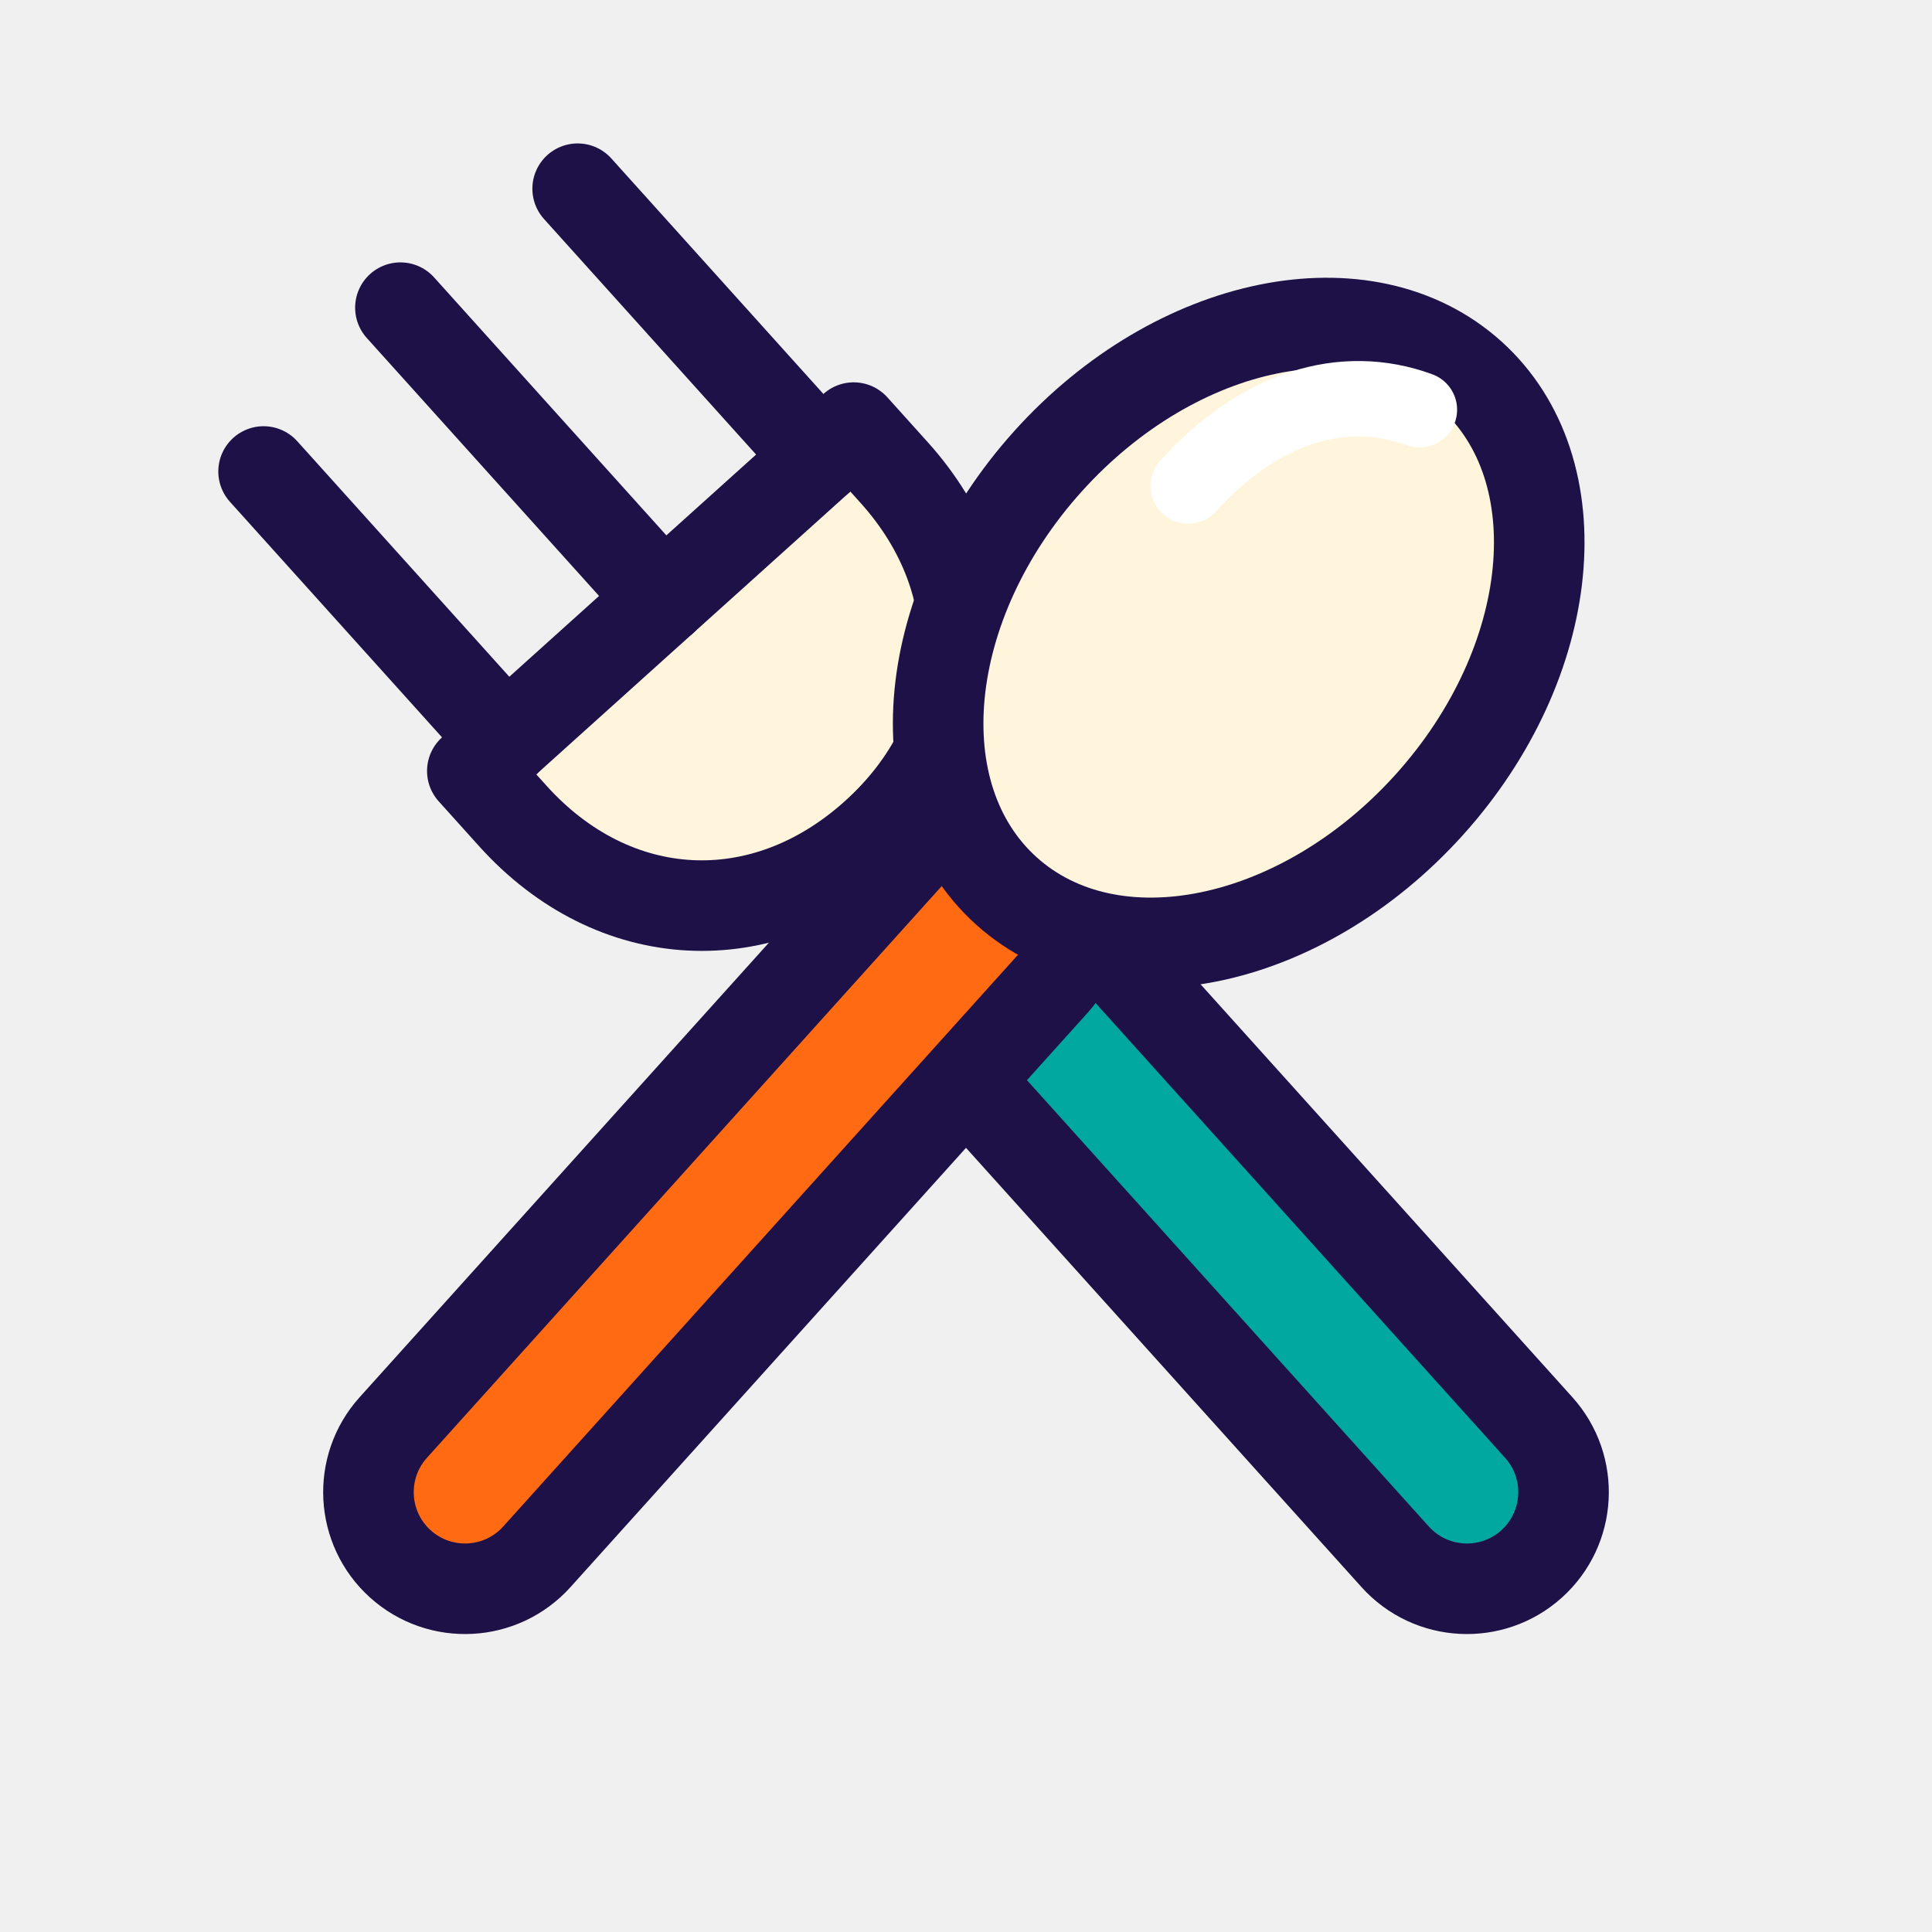
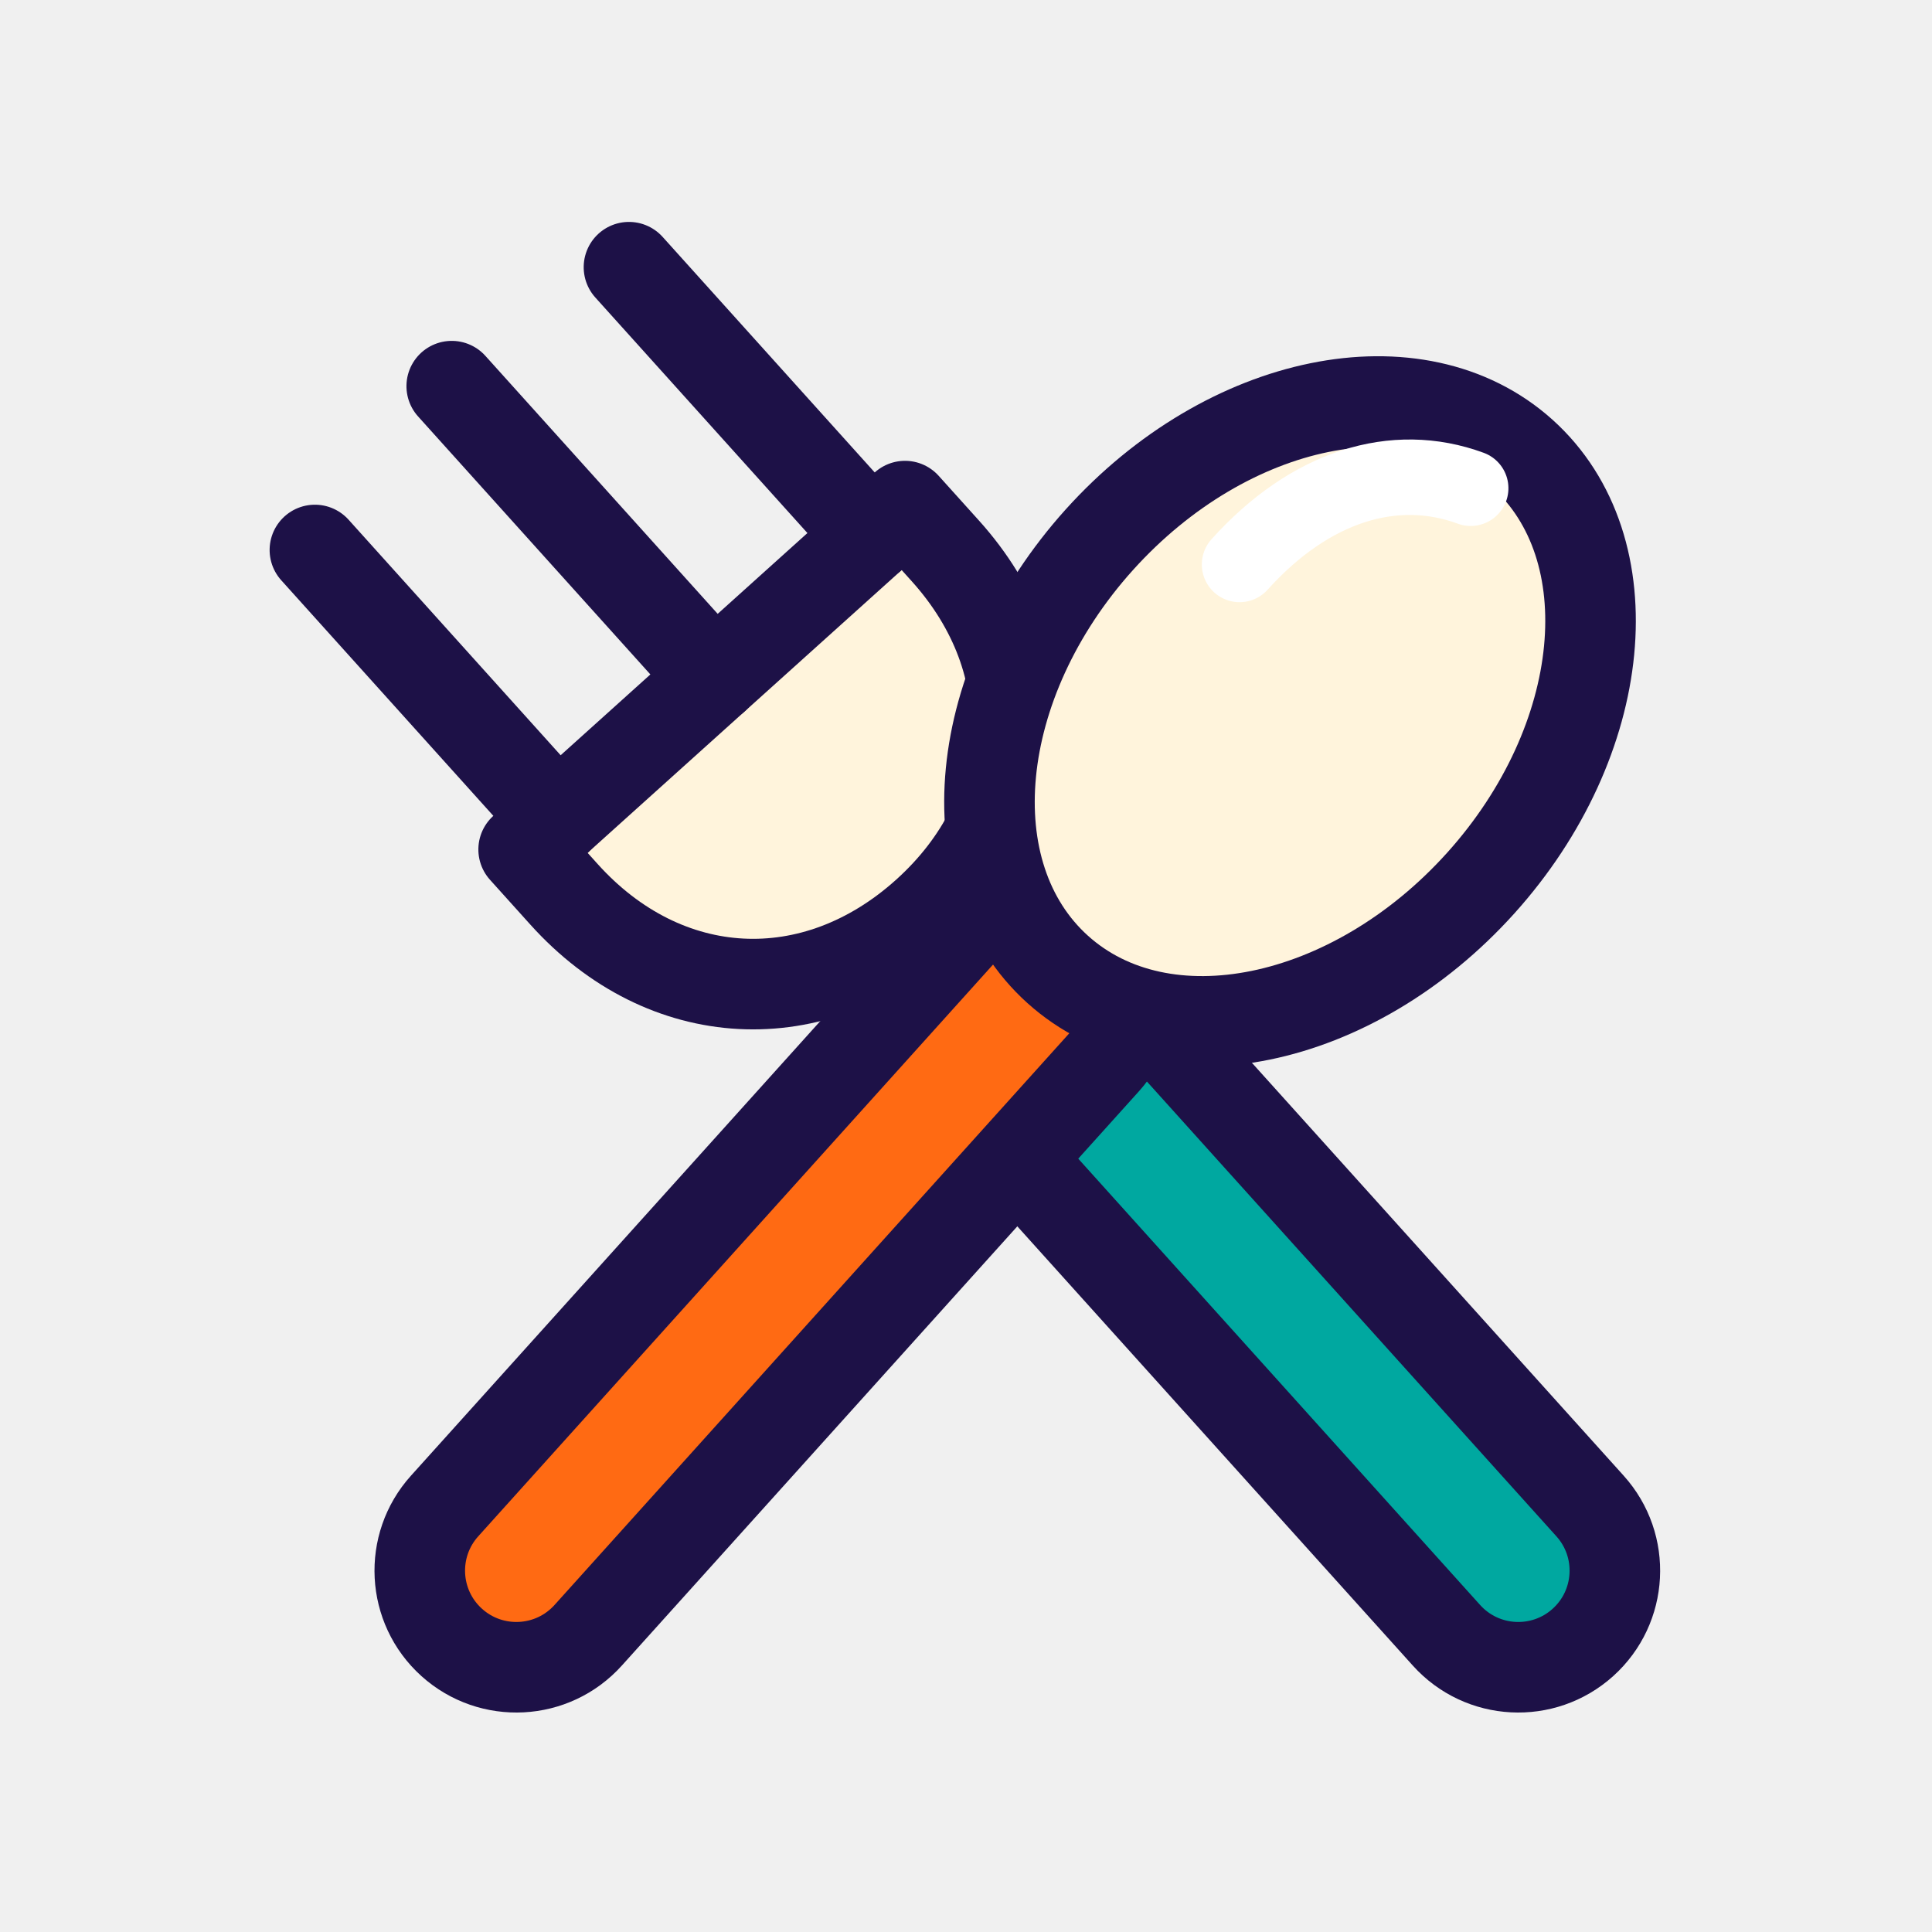
<svg xmlns="http://www.w3.org/2000/svg" viewBox="0 0 64 64" width="64" height="64" fill="none" stroke="#1D1147" stroke-width="3" stroke-linecap="round" stroke-linejoin="round">
-   <g transform="translate(32 31) rotate(-42)">
-     <path d="M0 -6 H0 A3.2 3.2 0 0 1 3.2 -2.8 V24.8 A3.2 3.2 0 0 1 0 28 H0 A3.2 3.2 0 0 1 -3.2 24.8 V-2.8 A3.2 3.2 0 0 1 0 -6 Z" fill="#00A8A0" />
-     <path d="M-8.5 -15 H8.5 V-13 C8.5 -8 5 -4.5 0 -4.5 C-5 -4.5 -8.5 -8 -8.5 -13 Z" fill="#FFF4DC" />
-     <path d="M-7 -15 V-27" />
-     <path d="M0 -15 V-28" />
-     <path d="M7 -15 V-27" />
-   </g>
-   <g transform="translate(32 31) rotate(42)">
-     <path d="M0 -4 H0 A3.2 3.2 0 0 1 3.2 -0.8 V24.8 A3.2 3.2 0 0 1 0 28 H0 A3.2 3.2 0 0 1 -3.2 24.8 V-0.8 A3.2 3.2 0 0 1 0 -4 Z" fill="#FF6A13" />
-     <ellipse cx="0" cy="-13.5" rx="8.5" ry="11.5" fill="#FFF4DC" />
-     <path d="M-4.5 -16 C-4.5 -19.5 -3 -22 -0.5 -23" stroke="#FFFFFF" stroke-width="2.5" />
+   <g transform="translate(1.7 2.6)">
+     <g transform="translate(32 31) rotate(-42)">
+       <path d="M0 -6 H0 A3.2 3.2 0 0 1 3.2 -2.8 V24.8 A3.2 3.2 0 0 1 0 28 H0 A3.2 3.2 0 0 1 -3.2 24.8 V-2.8 A3.2 3.2 0 0 1 0 -6 Z" fill="#00A8A0" />
+       <path d="M-8.5 -15 H8.5 V-13 C8.5 -8 5 -4.5 0 -4.5 C-5 -4.5 -8.5 -8 -8.5 -13 Z" fill="#FFF4DC" />
+       <path d="M-7 -15 V-27" />
+       <path d="M0 -15 V-28" />
+       <path d="M7 -15 V-27" />
+     </g>
+     <g transform="translate(32 31) rotate(42)">
+       <path d="M0 -4 H0 A3.2 3.2 0 0 1 3.2 -0.8 V24.8 A3.2 3.2 0 0 1 0 28 H0 A3.2 3.2 0 0 1 -3.2 24.8 V-0.8 A3.2 3.2 0 0 1 0 -4 Z" fill="#FF6A13" />
+       <ellipse cx="0" cy="-13.5" rx="8.5" ry="11.5" fill="#FFF4DC" />
+       <path d="M-4.5 -16 C-4.5 -19.5 -3 -22 -0.5 -23" stroke="#FFFFFF" stroke-width="2.5" />
+     </g>
  </g>
</svg>
